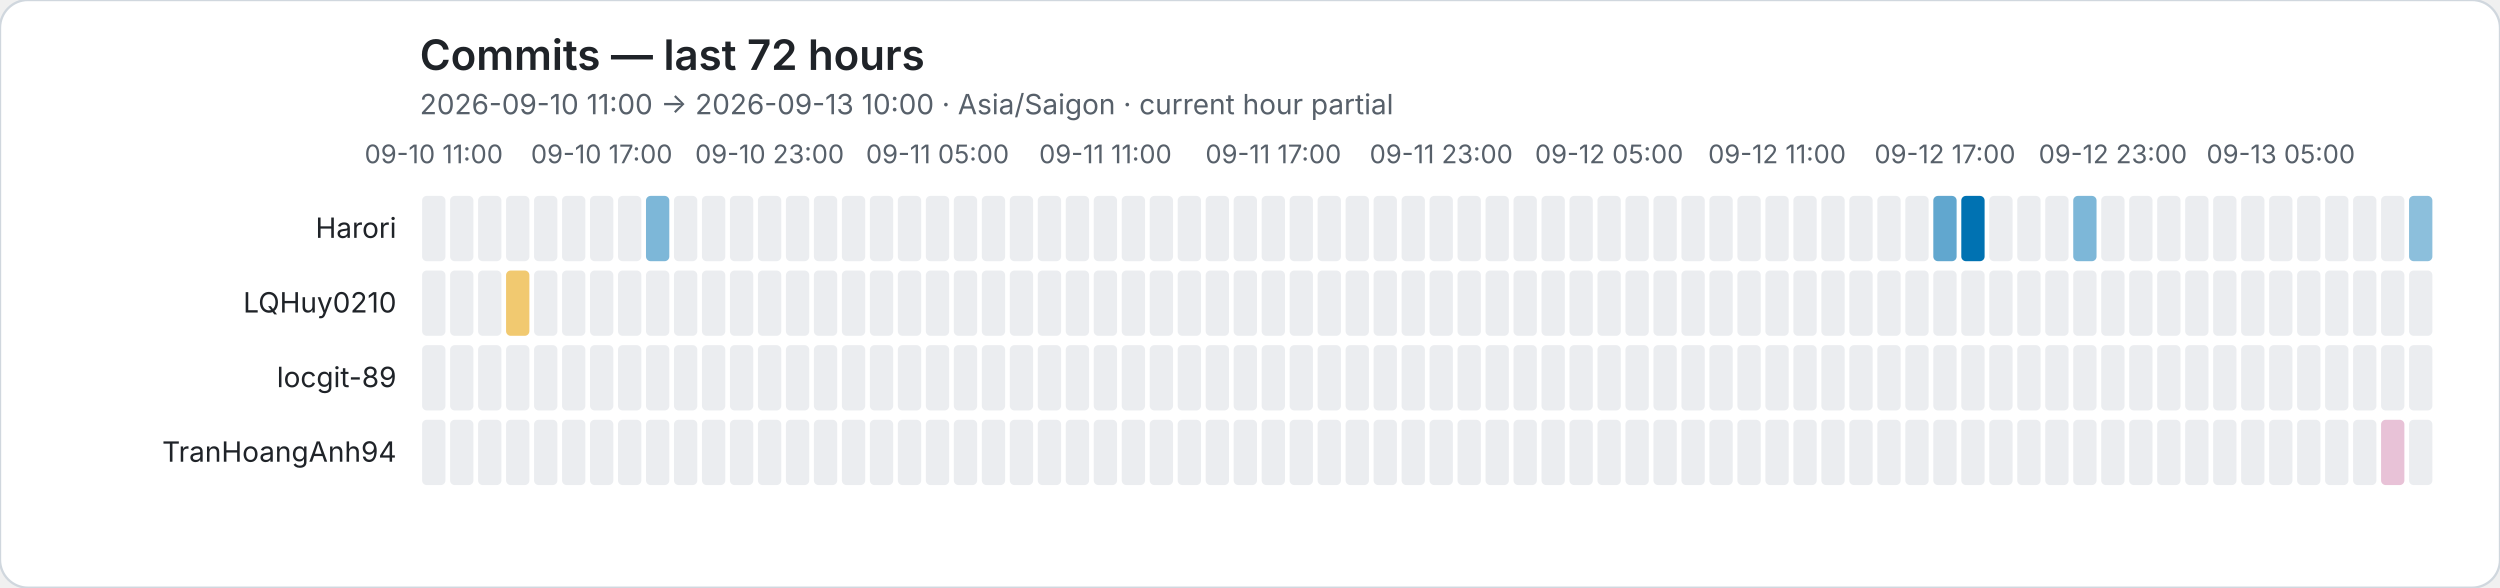
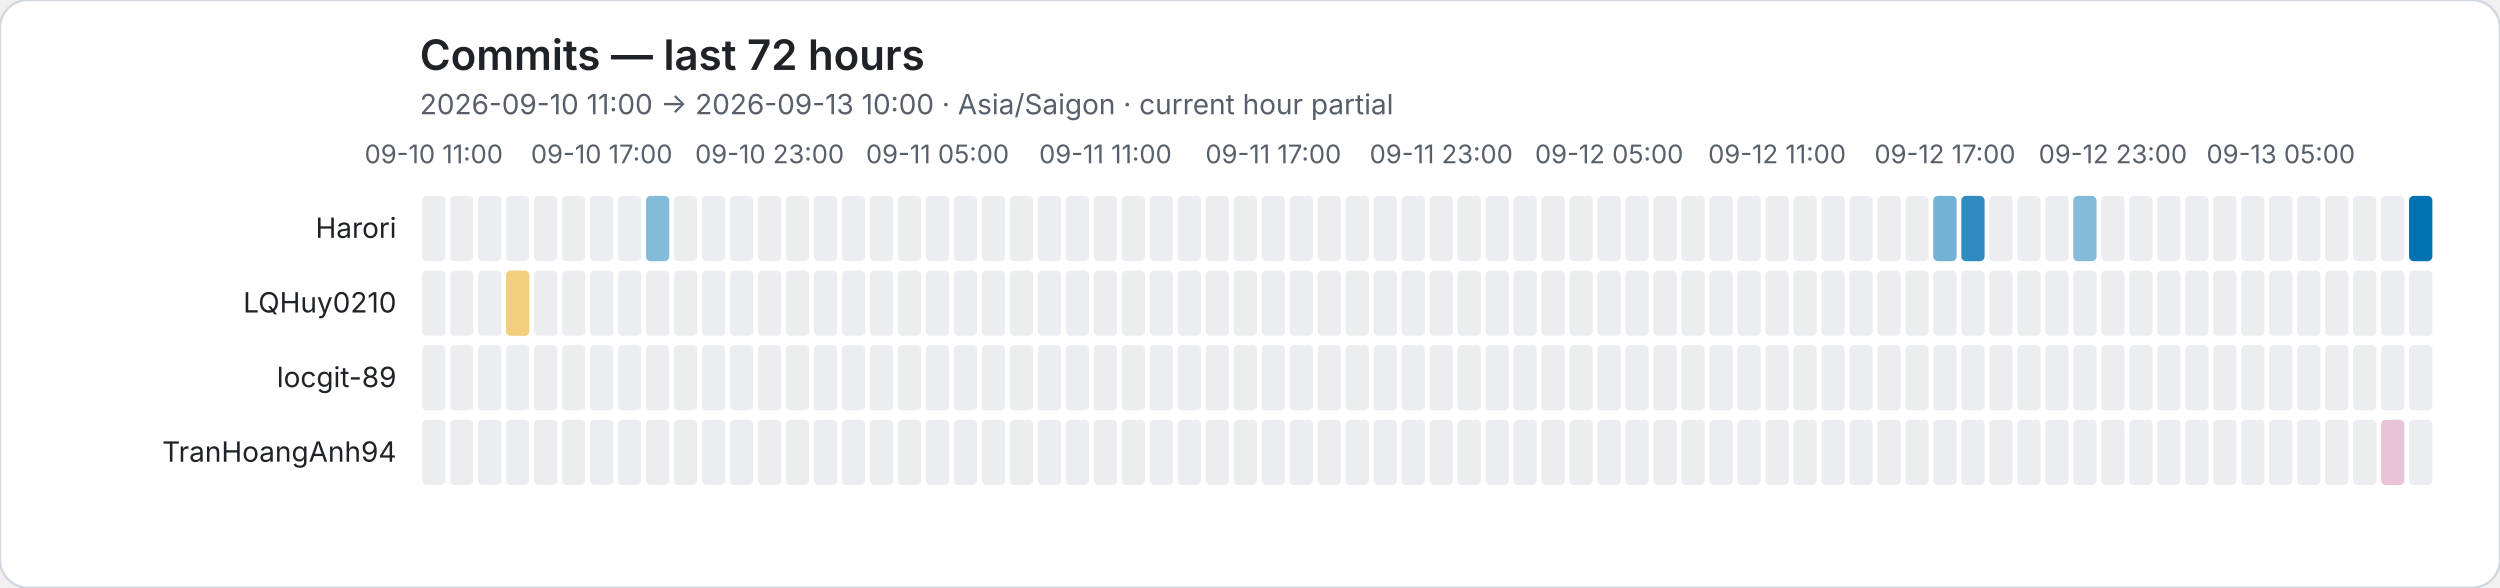
<svg xmlns="http://www.w3.org/2000/svg" role="img" viewBox="0 0 1072 252">
  <rect width="1072" height="252" rx="12" fill="#ffffff" stroke="#d0d7de" />
  <style>text{font-family:system-ui,-apple-system,BlinkMacSystemFont,"Segoe UI",sans-serif}.axis{fill:#57606a;font-size:11px}.heading{fill:#1f2328;font-size:18px;font-weight:600}.subheading{fill:#57606a;font-size:12px}.name{fill:#1f2328;font-size:12px}</style>
  <text class="heading" x="180" y="30">Commits — last 72 hours</text>
  <text class="subheading" x="180" y="49">2026-09-10 11:00 → 2026-09-13 10:00 · Asia/Saigon · current hour partial</text>
  <text class="axis" x="186" y="70" text-anchor="middle">09-10 11:00</text>
  <text class="axis" x="258" y="70" text-anchor="middle">09-10 17:00</text>
  <text class="axis" x="330" y="70" text-anchor="middle">09-10 23:00</text>
  <text class="axis" x="402" y="70" text-anchor="middle">09-11 05:00</text>
  <text class="axis" x="474" y="70" text-anchor="middle">09-11 11:00</text>
  <text class="axis" x="546" y="70" text-anchor="middle">09-11 17:00</text>
  <text class="axis" x="618" y="70" text-anchor="middle">09-11 23:00</text>
  <text class="axis" x="690" y="70" text-anchor="middle">09-12 05:00</text>
  <text class="axis" x="762" y="70" text-anchor="middle">09-12 11:00</text>
  <text class="axis" x="834" y="70" text-anchor="middle">09-12 17:00</text>
  <text class="axis" x="906" y="70" text-anchor="middle">09-12 23:00</text>
  <text class="axis" x="978" y="70" text-anchor="middle">09-13 05:00</text>
  <text class="name" x="170" y="102" text-anchor="end">Harori</text>
  <rect data-hour="0" x="181" y="84" width="10" height="28" rx="2" fill="#ebedf0" />
  <rect data-hour="1" x="193" y="84" width="10" height="28" rx="2" fill="#ebedf0" />
  <rect data-hour="2" x="205" y="84" width="10" height="28" rx="2" fill="#ebedf0" />
  <rect data-hour="3" x="217" y="84" width="10" height="28" rx="2" fill="#ebedf0" />
  <rect data-hour="4" x="229" y="84" width="10" height="28" rx="2" fill="#ebedf0" />
  <rect data-hour="5" x="241" y="84" width="10" height="28" rx="2" fill="#ebedf0" />
  <rect data-hour="6" x="253" y="84" width="10" height="28" rx="2" fill="#ebedf0" />
  <rect data-hour="7" x="265" y="84" width="10" height="28" rx="2" fill="#ebedf0" />
-   <rect data-hour="8" x="277" y="84" width="10" height="28" rx="2" fill="rgba(0, 114, 178, 0.51)" />
+   <rect data-hour="8" x="277" y="84" width="10" height="28" rx="2" fill="rgba(0, 114, 178, 0.48)" />
  <rect data-hour="9" x="289" y="84" width="10" height="28" rx="2" fill="#ebedf0" />
  <rect data-hour="10" x="301" y="84" width="10" height="28" rx="2" fill="#ebedf0" />
  <rect data-hour="11" x="313" y="84" width="10" height="28" rx="2" fill="#ebedf0" />
  <rect data-hour="12" x="325" y="84" width="10" height="28" rx="2" fill="#ebedf0" />
  <rect data-hour="13" x="337" y="84" width="10" height="28" rx="2" fill="#ebedf0" />
  <rect data-hour="14" x="349" y="84" width="10" height="28" rx="2" fill="#ebedf0" />
  <rect data-hour="15" x="361" y="84" width="10" height="28" rx="2" fill="#ebedf0" />
  <rect data-hour="16" x="373" y="84" width="10" height="28" rx="2" fill="#ebedf0" />
  <rect data-hour="17" x="385" y="84" width="10" height="28" rx="2" fill="#ebedf0" />
  <rect data-hour="18" x="397" y="84" width="10" height="28" rx="2" fill="#ebedf0" />
  <rect data-hour="19" x="409" y="84" width="10" height="28" rx="2" fill="#ebedf0" />
  <rect data-hour="20" x="421" y="84" width="10" height="28" rx="2" fill="#ebedf0" />
  <rect data-hour="21" x="433" y="84" width="10" height="28" rx="2" fill="#ebedf0" />
  <rect data-hour="22" x="445" y="84" width="10" height="28" rx="2" fill="#ebedf0" />
  <rect data-hour="23" x="457" y="84" width="10" height="28" rx="2" fill="#ebedf0" />
  <rect data-hour="24" x="469" y="84" width="10" height="28" rx="2" fill="#ebedf0" />
  <rect data-hour="25" x="481" y="84" width="10" height="28" rx="2" fill="#ebedf0" />
  <rect data-hour="26" x="493" y="84" width="10" height="28" rx="2" fill="#ebedf0" />
  <rect data-hour="27" x="505" y="84" width="10" height="28" rx="2" fill="#ebedf0" />
  <rect data-hour="28" x="517" y="84" width="10" height="28" rx="2" fill="#ebedf0" />
  <rect data-hour="29" x="529" y="84" width="10" height="28" rx="2" fill="#ebedf0" />
  <rect data-hour="30" x="541" y="84" width="10" height="28" rx="2" fill="#ebedf0" />
  <rect data-hour="31" x="553" y="84" width="10" height="28" rx="2" fill="#ebedf0" />
  <rect data-hour="32" x="565" y="84" width="10" height="28" rx="2" fill="#ebedf0" />
  <rect data-hour="33" x="577" y="84" width="10" height="28" rx="2" fill="#ebedf0" />
  <rect data-hour="34" x="589" y="84" width="10" height="28" rx="2" fill="#ebedf0" />
  <rect data-hour="35" x="601" y="84" width="10" height="28" rx="2" fill="#ebedf0" />
  <rect data-hour="36" x="613" y="84" width="10" height="28" rx="2" fill="#ebedf0" />
  <rect data-hour="37" x="625" y="84" width="10" height="28" rx="2" fill="#ebedf0" />
  <rect data-hour="38" x="637" y="84" width="10" height="28" rx="2" fill="#ebedf0" />
  <rect data-hour="39" x="649" y="84" width="10" height="28" rx="2" fill="#ebedf0" />
  <rect data-hour="40" x="661" y="84" width="10" height="28" rx="2" fill="#ebedf0" />
  <rect data-hour="41" x="673" y="84" width="10" height="28" rx="2" fill="#ebedf0" />
  <rect data-hour="42" x="685" y="84" width="10" height="28" rx="2" fill="#ebedf0" />
  <rect data-hour="43" x="697" y="84" width="10" height="28" rx="2" fill="#ebedf0" />
  <rect data-hour="44" x="709" y="84" width="10" height="28" rx="2" fill="#ebedf0" />
  <rect data-hour="45" x="721" y="84" width="10" height="28" rx="2" fill="#ebedf0" />
  <rect data-hour="46" x="733" y="84" width="10" height="28" rx="2" fill="#ebedf0" />
  <rect data-hour="47" x="745" y="84" width="10" height="28" rx="2" fill="#ebedf0" />
  <rect data-hour="48" x="757" y="84" width="10" height="28" rx="2" fill="#ebedf0" />
  <rect data-hour="49" x="769" y="84" width="10" height="28" rx="2" fill="#ebedf0" />
  <rect data-hour="50" x="781" y="84" width="10" height="28" rx="2" fill="#ebedf0" />
  <rect data-hour="51" x="793" y="84" width="10" height="28" rx="2" fill="#ebedf0" />
  <rect data-hour="52" x="805" y="84" width="10" height="28" rx="2" fill="#ebedf0" />
  <rect data-hour="53" x="817" y="84" width="10" height="28" rx="2" fill="#ebedf0" />
-   <rect data-hour="54" x="829" y="84" width="10" height="28" rx="2" fill="rgba(0, 114, 178, 0.62)" />
-   <rect data-hour="55" x="841" y="84" width="10" height="28" rx="2" fill="rgba(0, 114, 178, 1.00)" />
+   <rect data-hour="54" x="829" y="84" width="10" height="28" rx="2" fill="rgba(0, 114, 178, 0.55)" />
+   <rect data-hour="55" x="841" y="84" width="10" height="28" rx="2" fill="rgba(0, 114, 178, 0.81)" />
  <rect data-hour="56" x="853" y="84" width="10" height="28" rx="2" fill="#ebedf0" />
  <rect data-hour="57" x="865" y="84" width="10" height="28" rx="2" fill="#ebedf0" />
  <rect data-hour="58" x="877" y="84" width="10" height="28" rx="2" fill="#ebedf0" />
-   <rect data-hour="59" x="889" y="84" width="10" height="28" rx="2" fill="rgba(0, 114, 178, 0.51)" />
+   <rect data-hour="59" x="889" y="84" width="10" height="28" rx="2" fill="rgba(0, 114, 178, 0.48)" />
  <rect data-hour="60" x="901" y="84" width="10" height="28" rx="2" fill="#ebedf0" />
  <rect data-hour="61" x="913" y="84" width="10" height="28" rx="2" fill="#ebedf0" />
  <rect data-hour="62" x="925" y="84" width="10" height="28" rx="2" fill="#ebedf0" />
  <rect data-hour="63" x="937" y="84" width="10" height="28" rx="2" fill="#ebedf0" />
  <rect data-hour="64" x="949" y="84" width="10" height="28" rx="2" fill="#ebedf0" />
  <rect data-hour="65" x="961" y="84" width="10" height="28" rx="2" fill="#ebedf0" />
  <rect data-hour="66" x="973" y="84" width="10" height="28" rx="2" fill="#ebedf0" />
  <rect data-hour="67" x="985" y="84" width="10" height="28" rx="2" fill="#ebedf0" />
  <rect data-hour="68" x="997" y="84" width="10" height="28" rx="2" fill="#ebedf0" />
  <rect data-hour="69" x="1009" y="84" width="10" height="28" rx="2" fill="#ebedf0" />
  <rect data-hour="70" x="1021" y="84" width="10" height="28" rx="2" fill="#ebedf0" />
-   <rect data-hour="71" x="1033" y="84" width="10" height="28" rx="2" fill="rgba(0, 114, 178, 0.45)" />
+   <rect data-hour="71" x="1033" y="84" width="10" height="28" rx="2" fill="rgba(0, 114, 178, 1.00)" />
  <text class="name" x="170" y="134" text-anchor="end">LQHuy0210</text>
  <rect data-hour="0" x="181" y="116" width="10" height="28" rx="2" fill="#ebedf0" />
  <rect data-hour="1" x="193" y="116" width="10" height="28" rx="2" fill="#ebedf0" />
  <rect data-hour="2" x="205" y="116" width="10" height="28" rx="2" fill="#ebedf0" />
-   <rect data-hour="3" x="217" y="116" width="10" height="28" rx="2" fill="rgba(230, 159, 0, 0.56)" />
+   <rect data-hour="3" x="217" y="116" width="10" height="28" rx="2" fill="rgba(230, 159, 0, 0.51)" />
  <rect data-hour="4" x="229" y="116" width="10" height="28" rx="2" fill="#ebedf0" />
  <rect data-hour="5" x="241" y="116" width="10" height="28" rx="2" fill="#ebedf0" />
  <rect data-hour="6" x="253" y="116" width="10" height="28" rx="2" fill="#ebedf0" />
  <rect data-hour="7" x="265" y="116" width="10" height="28" rx="2" fill="#ebedf0" />
  <rect data-hour="8" x="277" y="116" width="10" height="28" rx="2" fill="#ebedf0" />
  <rect data-hour="9" x="289" y="116" width="10" height="28" rx="2" fill="#ebedf0" />
  <rect data-hour="10" x="301" y="116" width="10" height="28" rx="2" fill="#ebedf0" />
  <rect data-hour="11" x="313" y="116" width="10" height="28" rx="2" fill="#ebedf0" />
  <rect data-hour="12" x="325" y="116" width="10" height="28" rx="2" fill="#ebedf0" />
  <rect data-hour="13" x="337" y="116" width="10" height="28" rx="2" fill="#ebedf0" />
  <rect data-hour="14" x="349" y="116" width="10" height="28" rx="2" fill="#ebedf0" />
  <rect data-hour="15" x="361" y="116" width="10" height="28" rx="2" fill="#ebedf0" />
  <rect data-hour="16" x="373" y="116" width="10" height="28" rx="2" fill="#ebedf0" />
  <rect data-hour="17" x="385" y="116" width="10" height="28" rx="2" fill="#ebedf0" />
  <rect data-hour="18" x="397" y="116" width="10" height="28" rx="2" fill="#ebedf0" />
  <rect data-hour="19" x="409" y="116" width="10" height="28" rx="2" fill="#ebedf0" />
  <rect data-hour="20" x="421" y="116" width="10" height="28" rx="2" fill="#ebedf0" />
  <rect data-hour="21" x="433" y="116" width="10" height="28" rx="2" fill="#ebedf0" />
  <rect data-hour="22" x="445" y="116" width="10" height="28" rx="2" fill="#ebedf0" />
  <rect data-hour="23" x="457" y="116" width="10" height="28" rx="2" fill="#ebedf0" />
  <rect data-hour="24" x="469" y="116" width="10" height="28" rx="2" fill="#ebedf0" />
  <rect data-hour="25" x="481" y="116" width="10" height="28" rx="2" fill="#ebedf0" />
  <rect data-hour="26" x="493" y="116" width="10" height="28" rx="2" fill="#ebedf0" />
  <rect data-hour="27" x="505" y="116" width="10" height="28" rx="2" fill="#ebedf0" />
  <rect data-hour="28" x="517" y="116" width="10" height="28" rx="2" fill="#ebedf0" />
  <rect data-hour="29" x="529" y="116" width="10" height="28" rx="2" fill="#ebedf0" />
  <rect data-hour="30" x="541" y="116" width="10" height="28" rx="2" fill="#ebedf0" />
  <rect data-hour="31" x="553" y="116" width="10" height="28" rx="2" fill="#ebedf0" />
  <rect data-hour="32" x="565" y="116" width="10" height="28" rx="2" fill="#ebedf0" />
  <rect data-hour="33" x="577" y="116" width="10" height="28" rx="2" fill="#ebedf0" />
  <rect data-hour="34" x="589" y="116" width="10" height="28" rx="2" fill="#ebedf0" />
  <rect data-hour="35" x="601" y="116" width="10" height="28" rx="2" fill="#ebedf0" />
  <rect data-hour="36" x="613" y="116" width="10" height="28" rx="2" fill="#ebedf0" />
  <rect data-hour="37" x="625" y="116" width="10" height="28" rx="2" fill="#ebedf0" />
  <rect data-hour="38" x="637" y="116" width="10" height="28" rx="2" fill="#ebedf0" />
  <rect data-hour="39" x="649" y="116" width="10" height="28" rx="2" fill="#ebedf0" />
  <rect data-hour="40" x="661" y="116" width="10" height="28" rx="2" fill="#ebedf0" />
  <rect data-hour="41" x="673" y="116" width="10" height="28" rx="2" fill="#ebedf0" />
  <rect data-hour="42" x="685" y="116" width="10" height="28" rx="2" fill="#ebedf0" />
  <rect data-hour="43" x="697" y="116" width="10" height="28" rx="2" fill="#ebedf0" />
  <rect data-hour="44" x="709" y="116" width="10" height="28" rx="2" fill="#ebedf0" />
  <rect data-hour="45" x="721" y="116" width="10" height="28" rx="2" fill="#ebedf0" />
  <rect data-hour="46" x="733" y="116" width="10" height="28" rx="2" fill="#ebedf0" />
  <rect data-hour="47" x="745" y="116" width="10" height="28" rx="2" fill="#ebedf0" />
  <rect data-hour="48" x="757" y="116" width="10" height="28" rx="2" fill="#ebedf0" />
  <rect data-hour="49" x="769" y="116" width="10" height="28" rx="2" fill="#ebedf0" />
  <rect data-hour="50" x="781" y="116" width="10" height="28" rx="2" fill="#ebedf0" />
  <rect data-hour="51" x="793" y="116" width="10" height="28" rx="2" fill="#ebedf0" />
  <rect data-hour="52" x="805" y="116" width="10" height="28" rx="2" fill="#ebedf0" />
  <rect data-hour="53" x="817" y="116" width="10" height="28" rx="2" fill="#ebedf0" />
  <rect data-hour="54" x="829" y="116" width="10" height="28" rx="2" fill="#ebedf0" />
  <rect data-hour="55" x="841" y="116" width="10" height="28" rx="2" fill="#ebedf0" />
  <rect data-hour="56" x="853" y="116" width="10" height="28" rx="2" fill="#ebedf0" />
  <rect data-hour="57" x="865" y="116" width="10" height="28" rx="2" fill="#ebedf0" />
  <rect data-hour="58" x="877" y="116" width="10" height="28" rx="2" fill="#ebedf0" />
  <rect data-hour="59" x="889" y="116" width="10" height="28" rx="2" fill="#ebedf0" />
  <rect data-hour="60" x="901" y="116" width="10" height="28" rx="2" fill="#ebedf0" />
  <rect data-hour="61" x="913" y="116" width="10" height="28" rx="2" fill="#ebedf0" />
  <rect data-hour="62" x="925" y="116" width="10" height="28" rx="2" fill="#ebedf0" />
  <rect data-hour="63" x="937" y="116" width="10" height="28" rx="2" fill="#ebedf0" />
  <rect data-hour="64" x="949" y="116" width="10" height="28" rx="2" fill="#ebedf0" />
  <rect data-hour="65" x="961" y="116" width="10" height="28" rx="2" fill="#ebedf0" />
  <rect data-hour="66" x="973" y="116" width="10" height="28" rx="2" fill="#ebedf0" />
  <rect data-hour="67" x="985" y="116" width="10" height="28" rx="2" fill="#ebedf0" />
  <rect data-hour="68" x="997" y="116" width="10" height="28" rx="2" fill="#ebedf0" />
  <rect data-hour="69" x="1009" y="116" width="10" height="28" rx="2" fill="#ebedf0" />
  <rect data-hour="70" x="1021" y="116" width="10" height="28" rx="2" fill="#ebedf0" />
  <rect data-hour="71" x="1033" y="116" width="10" height="28" rx="2" fill="#ebedf0" />
  <text class="name" x="170" y="166" text-anchor="end">locgit-89</text>
  <rect data-hour="0" x="181" y="148" width="10" height="28" rx="2" fill="#ebedf0" />
  <rect data-hour="1" x="193" y="148" width="10" height="28" rx="2" fill="#ebedf0" />
  <rect data-hour="2" x="205" y="148" width="10" height="28" rx="2" fill="#ebedf0" />
  <rect data-hour="3" x="217" y="148" width="10" height="28" rx="2" fill="#ebedf0" />
  <rect data-hour="4" x="229" y="148" width="10" height="28" rx="2" fill="#ebedf0" />
  <rect data-hour="5" x="241" y="148" width="10" height="28" rx="2" fill="#ebedf0" />
  <rect data-hour="6" x="253" y="148" width="10" height="28" rx="2" fill="#ebedf0" />
  <rect data-hour="7" x="265" y="148" width="10" height="28" rx="2" fill="#ebedf0" />
  <rect data-hour="8" x="277" y="148" width="10" height="28" rx="2" fill="#ebedf0" />
  <rect data-hour="9" x="289" y="148" width="10" height="28" rx="2" fill="#ebedf0" />
  <rect data-hour="10" x="301" y="148" width="10" height="28" rx="2" fill="#ebedf0" />
  <rect data-hour="11" x="313" y="148" width="10" height="28" rx="2" fill="#ebedf0" />
  <rect data-hour="12" x="325" y="148" width="10" height="28" rx="2" fill="#ebedf0" />
  <rect data-hour="13" x="337" y="148" width="10" height="28" rx="2" fill="#ebedf0" />
  <rect data-hour="14" x="349" y="148" width="10" height="28" rx="2" fill="#ebedf0" />
  <rect data-hour="15" x="361" y="148" width="10" height="28" rx="2" fill="#ebedf0" />
  <rect data-hour="16" x="373" y="148" width="10" height="28" rx="2" fill="#ebedf0" />
  <rect data-hour="17" x="385" y="148" width="10" height="28" rx="2" fill="#ebedf0" />
  <rect data-hour="18" x="397" y="148" width="10" height="28" rx="2" fill="#ebedf0" />
  <rect data-hour="19" x="409" y="148" width="10" height="28" rx="2" fill="#ebedf0" />
  <rect data-hour="20" x="421" y="148" width="10" height="28" rx="2" fill="#ebedf0" />
  <rect data-hour="21" x="433" y="148" width="10" height="28" rx="2" fill="#ebedf0" />
  <rect data-hour="22" x="445" y="148" width="10" height="28" rx="2" fill="#ebedf0" />
  <rect data-hour="23" x="457" y="148" width="10" height="28" rx="2" fill="#ebedf0" />
  <rect data-hour="24" x="469" y="148" width="10" height="28" rx="2" fill="#ebedf0" />
  <rect data-hour="25" x="481" y="148" width="10" height="28" rx="2" fill="#ebedf0" />
  <rect data-hour="26" x="493" y="148" width="10" height="28" rx="2" fill="#ebedf0" />
  <rect data-hour="27" x="505" y="148" width="10" height="28" rx="2" fill="#ebedf0" />
  <rect data-hour="28" x="517" y="148" width="10" height="28" rx="2" fill="#ebedf0" />
  <rect data-hour="29" x="529" y="148" width="10" height="28" rx="2" fill="#ebedf0" />
  <rect data-hour="30" x="541" y="148" width="10" height="28" rx="2" fill="#ebedf0" />
  <rect data-hour="31" x="553" y="148" width="10" height="28" rx="2" fill="#ebedf0" />
  <rect data-hour="32" x="565" y="148" width="10" height="28" rx="2" fill="#ebedf0" />
  <rect data-hour="33" x="577" y="148" width="10" height="28" rx="2" fill="#ebedf0" />
  <rect data-hour="34" x="589" y="148" width="10" height="28" rx="2" fill="#ebedf0" />
  <rect data-hour="35" x="601" y="148" width="10" height="28" rx="2" fill="#ebedf0" />
  <rect data-hour="36" x="613" y="148" width="10" height="28" rx="2" fill="#ebedf0" />
  <rect data-hour="37" x="625" y="148" width="10" height="28" rx="2" fill="#ebedf0" />
  <rect data-hour="38" x="637" y="148" width="10" height="28" rx="2" fill="#ebedf0" />
  <rect data-hour="39" x="649" y="148" width="10" height="28" rx="2" fill="#ebedf0" />
  <rect data-hour="40" x="661" y="148" width="10" height="28" rx="2" fill="#ebedf0" />
  <rect data-hour="41" x="673" y="148" width="10" height="28" rx="2" fill="#ebedf0" />
  <rect data-hour="42" x="685" y="148" width="10" height="28" rx="2" fill="#ebedf0" />
  <rect data-hour="43" x="697" y="148" width="10" height="28" rx="2" fill="#ebedf0" />
  <rect data-hour="44" x="709" y="148" width="10" height="28" rx="2" fill="#ebedf0" />
  <rect data-hour="45" x="721" y="148" width="10" height="28" rx="2" fill="#ebedf0" />
  <rect data-hour="46" x="733" y="148" width="10" height="28" rx="2" fill="#ebedf0" />
  <rect data-hour="47" x="745" y="148" width="10" height="28" rx="2" fill="#ebedf0" />
  <rect data-hour="48" x="757" y="148" width="10" height="28" rx="2" fill="#ebedf0" />
  <rect data-hour="49" x="769" y="148" width="10" height="28" rx="2" fill="#ebedf0" />
  <rect data-hour="50" x="781" y="148" width="10" height="28" rx="2" fill="#ebedf0" />
  <rect data-hour="51" x="793" y="148" width="10" height="28" rx="2" fill="#ebedf0" />
  <rect data-hour="52" x="805" y="148" width="10" height="28" rx="2" fill="#ebedf0" />
  <rect data-hour="53" x="817" y="148" width="10" height="28" rx="2" fill="#ebedf0" />
  <rect data-hour="54" x="829" y="148" width="10" height="28" rx="2" fill="#ebedf0" />
  <rect data-hour="55" x="841" y="148" width="10" height="28" rx="2" fill="#ebedf0" />
  <rect data-hour="56" x="853" y="148" width="10" height="28" rx="2" fill="#ebedf0" />
  <rect data-hour="57" x="865" y="148" width="10" height="28" rx="2" fill="#ebedf0" />
  <rect data-hour="58" x="877" y="148" width="10" height="28" rx="2" fill="#ebedf0" />
  <rect data-hour="59" x="889" y="148" width="10" height="28" rx="2" fill="#ebedf0" />
  <rect data-hour="60" x="901" y="148" width="10" height="28" rx="2" fill="#ebedf0" />
  <rect data-hour="61" x="913" y="148" width="10" height="28" rx="2" fill="#ebedf0" />
  <rect data-hour="62" x="925" y="148" width="10" height="28" rx="2" fill="#ebedf0" />
  <rect data-hour="63" x="937" y="148" width="10" height="28" rx="2" fill="#ebedf0" />
  <rect data-hour="64" x="949" y="148" width="10" height="28" rx="2" fill="#ebedf0" />
  <rect data-hour="65" x="961" y="148" width="10" height="28" rx="2" fill="#ebedf0" />
  <rect data-hour="66" x="973" y="148" width="10" height="28" rx="2" fill="#ebedf0" />
  <rect data-hour="67" x="985" y="148" width="10" height="28" rx="2" fill="#ebedf0" />
  <rect data-hour="68" x="997" y="148" width="10" height="28" rx="2" fill="#ebedf0" />
  <rect data-hour="69" x="1009" y="148" width="10" height="28" rx="2" fill="#ebedf0" />
  <rect data-hour="70" x="1021" y="148" width="10" height="28" rx="2" fill="#ebedf0" />
  <rect data-hour="71" x="1033" y="148" width="10" height="28" rx="2" fill="#ebedf0" />
  <text class="name" x="170" y="198" text-anchor="end">TranHoangAnh94</text>
  <rect data-hour="0" x="181" y="180" width="10" height="28" rx="2" fill="#ebedf0" />
  <rect data-hour="1" x="193" y="180" width="10" height="28" rx="2" fill="#ebedf0" />
  <rect data-hour="2" x="205" y="180" width="10" height="28" rx="2" fill="#ebedf0" />
  <rect data-hour="3" x="217" y="180" width="10" height="28" rx="2" fill="#ebedf0" />
  <rect data-hour="4" x="229" y="180" width="10" height="28" rx="2" fill="#ebedf0" />
  <rect data-hour="5" x="241" y="180" width="10" height="28" rx="2" fill="#ebedf0" />
  <rect data-hour="6" x="253" y="180" width="10" height="28" rx="2" fill="#ebedf0" />
  <rect data-hour="7" x="265" y="180" width="10" height="28" rx="2" fill="#ebedf0" />
  <rect data-hour="8" x="277" y="180" width="10" height="28" rx="2" fill="#ebedf0" />
  <rect data-hour="9" x="289" y="180" width="10" height="28" rx="2" fill="#ebedf0" />
  <rect data-hour="10" x="301" y="180" width="10" height="28" rx="2" fill="#ebedf0" />
  <rect data-hour="11" x="313" y="180" width="10" height="28" rx="2" fill="#ebedf0" />
  <rect data-hour="12" x="325" y="180" width="10" height="28" rx="2" fill="#ebedf0" />
  <rect data-hour="13" x="337" y="180" width="10" height="28" rx="2" fill="#ebedf0" />
  <rect data-hour="14" x="349" y="180" width="10" height="28" rx="2" fill="#ebedf0" />
  <rect data-hour="15" x="361" y="180" width="10" height="28" rx="2" fill="#ebedf0" />
  <rect data-hour="16" x="373" y="180" width="10" height="28" rx="2" fill="#ebedf0" />
  <rect data-hour="17" x="385" y="180" width="10" height="28" rx="2" fill="#ebedf0" />
  <rect data-hour="18" x="397" y="180" width="10" height="28" rx="2" fill="#ebedf0" />
  <rect data-hour="19" x="409" y="180" width="10" height="28" rx="2" fill="#ebedf0" />
  <rect data-hour="20" x="421" y="180" width="10" height="28" rx="2" fill="#ebedf0" />
  <rect data-hour="21" x="433" y="180" width="10" height="28" rx="2" fill="#ebedf0" />
  <rect data-hour="22" x="445" y="180" width="10" height="28" rx="2" fill="#ebedf0" />
  <rect data-hour="23" x="457" y="180" width="10" height="28" rx="2" fill="#ebedf0" />
  <rect data-hour="24" x="469" y="180" width="10" height="28" rx="2" fill="#ebedf0" />
  <rect data-hour="25" x="481" y="180" width="10" height="28" rx="2" fill="#ebedf0" />
  <rect data-hour="26" x="493" y="180" width="10" height="28" rx="2" fill="#ebedf0" />
  <rect data-hour="27" x="505" y="180" width="10" height="28" rx="2" fill="#ebedf0" />
  <rect data-hour="28" x="517" y="180" width="10" height="28" rx="2" fill="#ebedf0" />
  <rect data-hour="29" x="529" y="180" width="10" height="28" rx="2" fill="#ebedf0" />
  <rect data-hour="30" x="541" y="180" width="10" height="28" rx="2" fill="#ebedf0" />
  <rect data-hour="31" x="553" y="180" width="10" height="28" rx="2" fill="#ebedf0" />
  <rect data-hour="32" x="565" y="180" width="10" height="28" rx="2" fill="#ebedf0" />
  <rect data-hour="33" x="577" y="180" width="10" height="28" rx="2" fill="#ebedf0" />
  <rect data-hour="34" x="589" y="180" width="10" height="28" rx="2" fill="#ebedf0" />
  <rect data-hour="35" x="601" y="180" width="10" height="28" rx="2" fill="#ebedf0" />
  <rect data-hour="36" x="613" y="180" width="10" height="28" rx="2" fill="#ebedf0" />
  <rect data-hour="37" x="625" y="180" width="10" height="28" rx="2" fill="#ebedf0" />
  <rect data-hour="38" x="637" y="180" width="10" height="28" rx="2" fill="#ebedf0" />
  <rect data-hour="39" x="649" y="180" width="10" height="28" rx="2" fill="#ebedf0" />
  <rect data-hour="40" x="661" y="180" width="10" height="28" rx="2" fill="#ebedf0" />
  <rect data-hour="41" x="673" y="180" width="10" height="28" rx="2" fill="#ebedf0" />
  <rect data-hour="42" x="685" y="180" width="10" height="28" rx="2" fill="#ebedf0" />
  <rect data-hour="43" x="697" y="180" width="10" height="28" rx="2" fill="#ebedf0" />
  <rect data-hour="44" x="709" y="180" width="10" height="28" rx="2" fill="#ebedf0" />
  <rect data-hour="45" x="721" y="180" width="10" height="28" rx="2" fill="#ebedf0" />
  <rect data-hour="46" x="733" y="180" width="10" height="28" rx="2" fill="#ebedf0" />
  <rect data-hour="47" x="745" y="180" width="10" height="28" rx="2" fill="#ebedf0" />
  <rect data-hour="48" x="757" y="180" width="10" height="28" rx="2" fill="#ebedf0" />
  <rect data-hour="49" x="769" y="180" width="10" height="28" rx="2" fill="#ebedf0" />
  <rect data-hour="50" x="781" y="180" width="10" height="28" rx="2" fill="#ebedf0" />
  <rect data-hour="51" x="793" y="180" width="10" height="28" rx="2" fill="#ebedf0" />
  <rect data-hour="52" x="805" y="180" width="10" height="28" rx="2" fill="#ebedf0" />
  <rect data-hour="53" x="817" y="180" width="10" height="28" rx="2" fill="#ebedf0" />
  <rect data-hour="54" x="829" y="180" width="10" height="28" rx="2" fill="#ebedf0" />
  <rect data-hour="55" x="841" y="180" width="10" height="28" rx="2" fill="#ebedf0" />
  <rect data-hour="56" x="853" y="180" width="10" height="28" rx="2" fill="#ebedf0" />
  <rect data-hour="57" x="865" y="180" width="10" height="28" rx="2" fill="#ebedf0" />
  <rect data-hour="58" x="877" y="180" width="10" height="28" rx="2" fill="#ebedf0" />
  <rect data-hour="59" x="889" y="180" width="10" height="28" rx="2" fill="#ebedf0" />
  <rect data-hour="60" x="901" y="180" width="10" height="28" rx="2" fill="#ebedf0" />
  <rect data-hour="61" x="913" y="180" width="10" height="28" rx="2" fill="#ebedf0" />
  <rect data-hour="62" x="925" y="180" width="10" height="28" rx="2" fill="#ebedf0" />
  <rect data-hour="63" x="937" y="180" width="10" height="28" rx="2" fill="#ebedf0" />
  <rect data-hour="64" x="949" y="180" width="10" height="28" rx="2" fill="#ebedf0" />
  <rect data-hour="65" x="961" y="180" width="10" height="28" rx="2" fill="#ebedf0" />
  <rect data-hour="66" x="973" y="180" width="10" height="28" rx="2" fill="#ebedf0" />
  <rect data-hour="67" x="985" y="180" width="10" height="28" rx="2" fill="#ebedf0" />
  <rect data-hour="68" x="997" y="180" width="10" height="28" rx="2" fill="#ebedf0" />
  <rect data-hour="69" x="1009" y="180" width="10" height="28" rx="2" fill="#ebedf0" />
-   <rect data-hour="70" x="1021" y="180" width="10" height="28" rx="2" fill="rgba(204, 121, 167, 0.45)" />
+   <rect data-hour="70" x="1021" y="180" width="10" height="28" rx="2" fill="rgba(204, 121, 167, 0.44)" />
  <rect data-hour="71" x="1033" y="180" width="10" height="28" rx="2" fill="#ebedf0" />
</svg>
